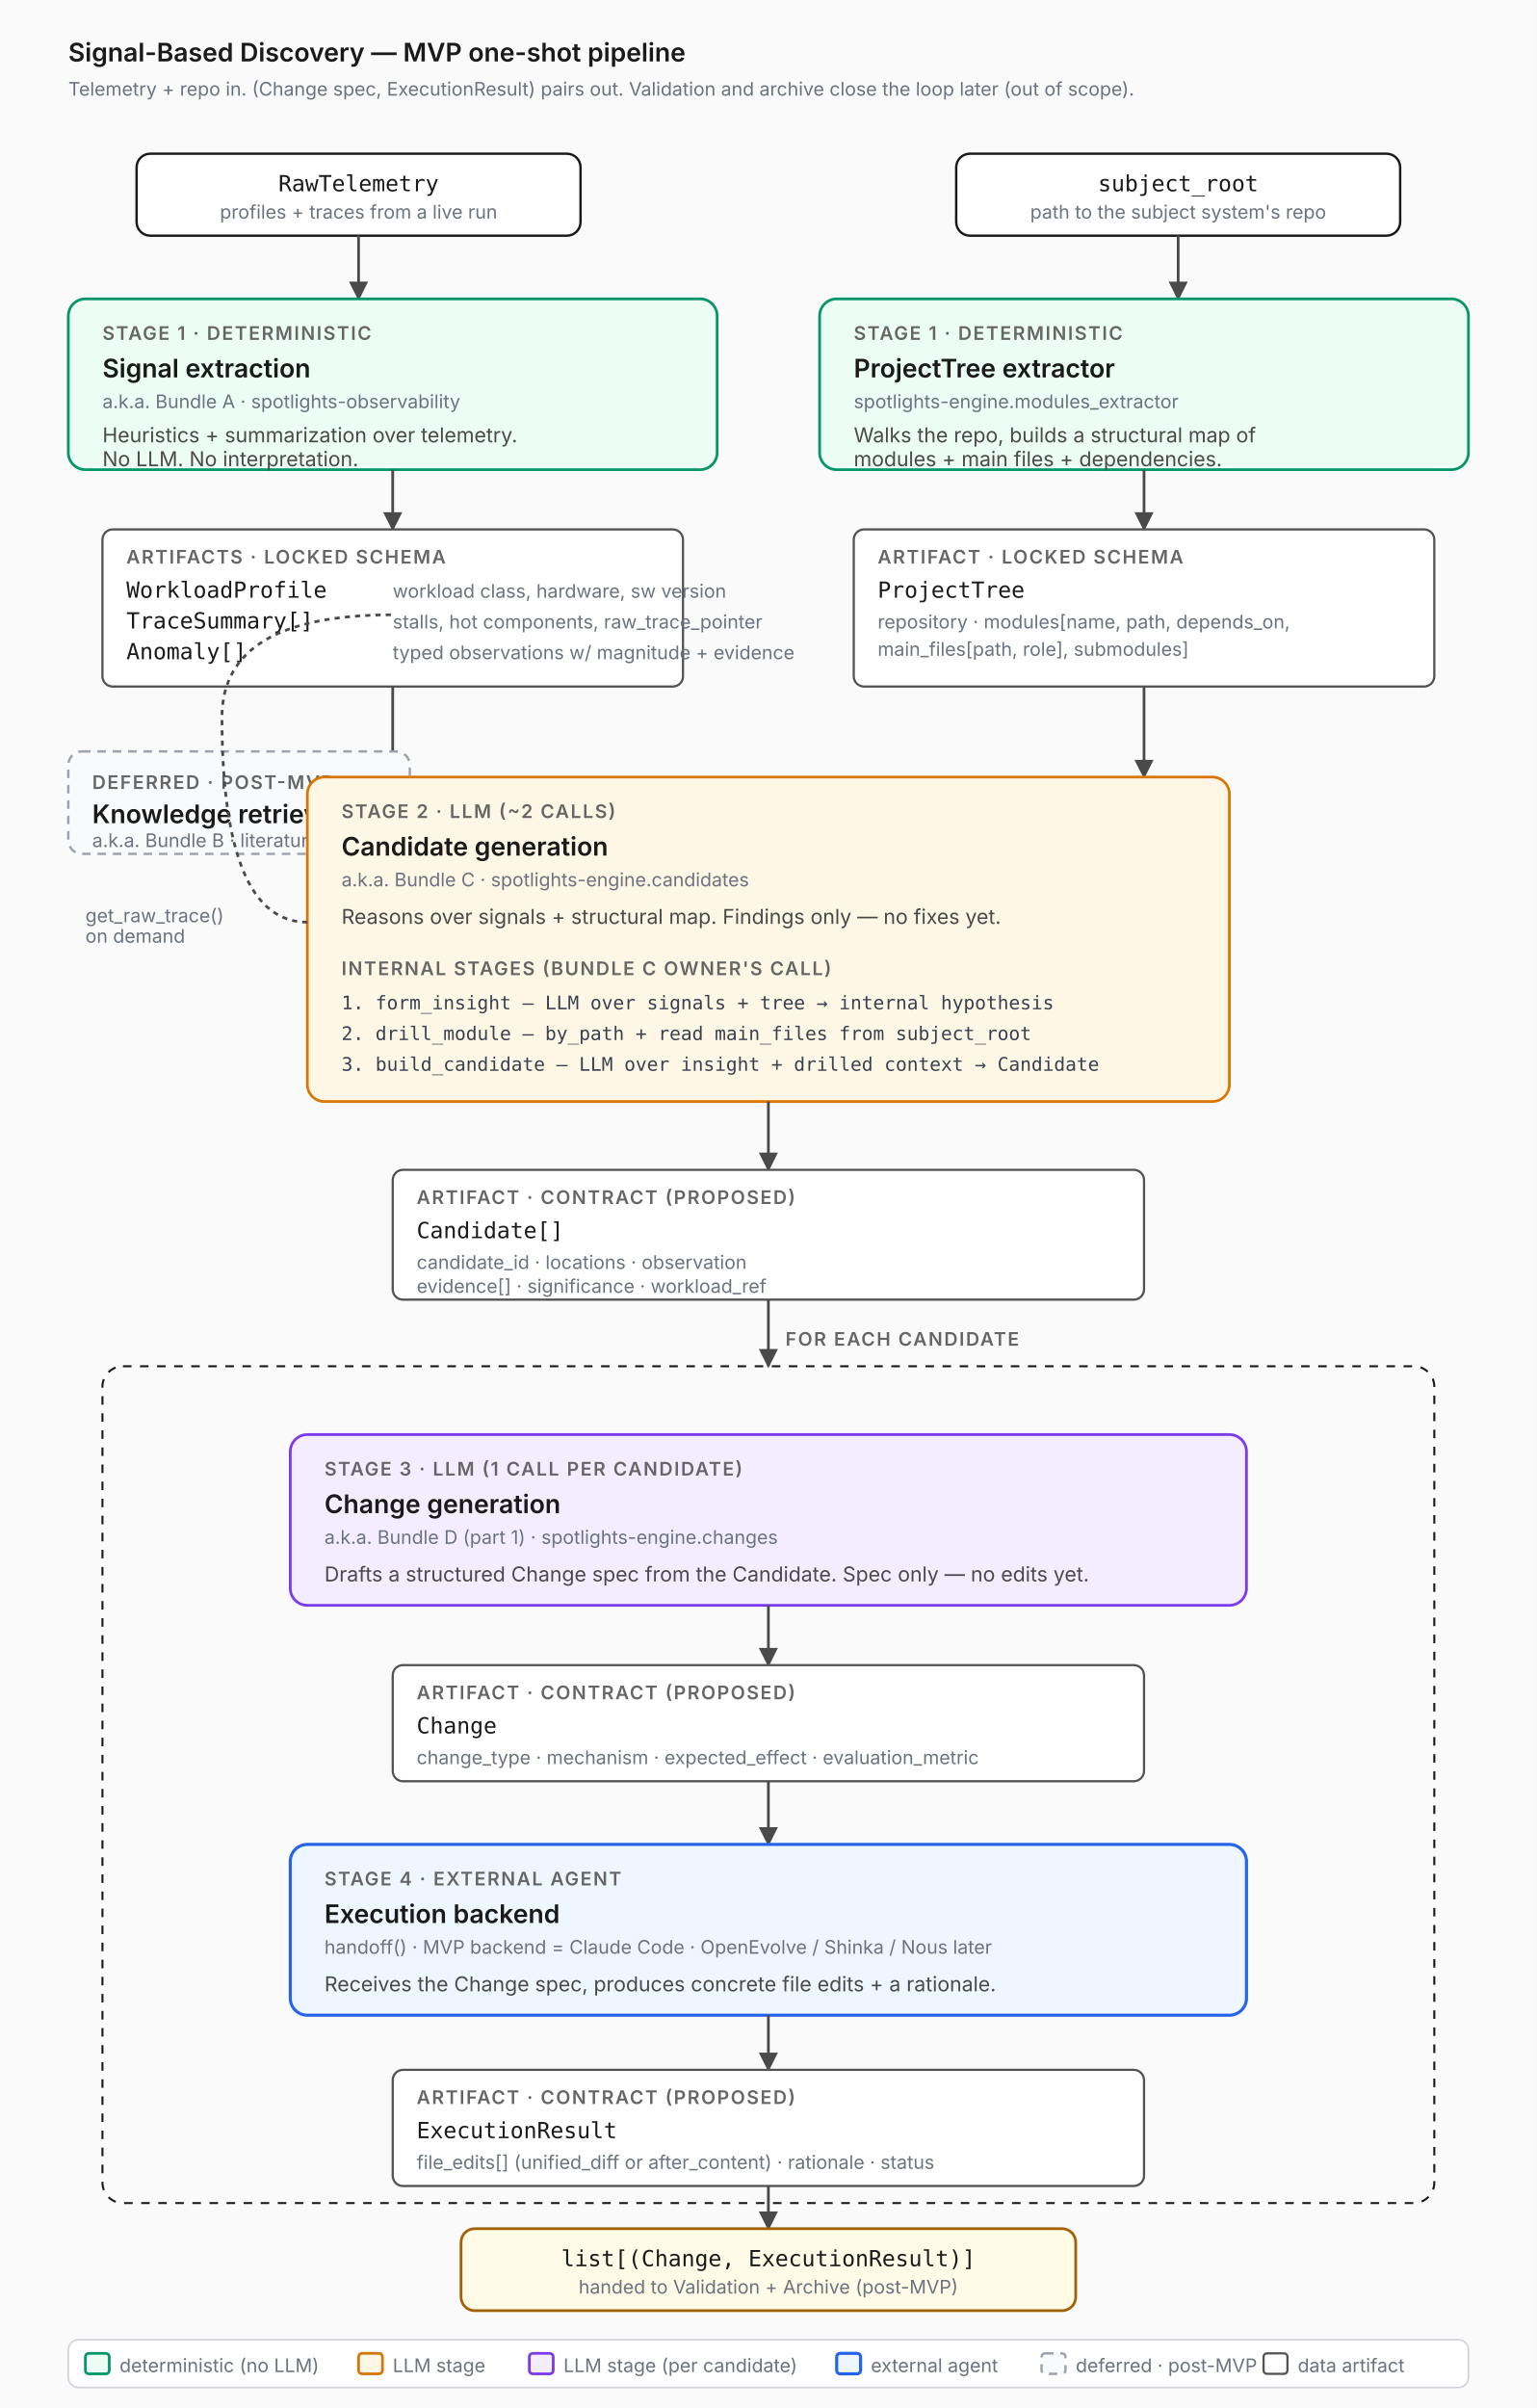
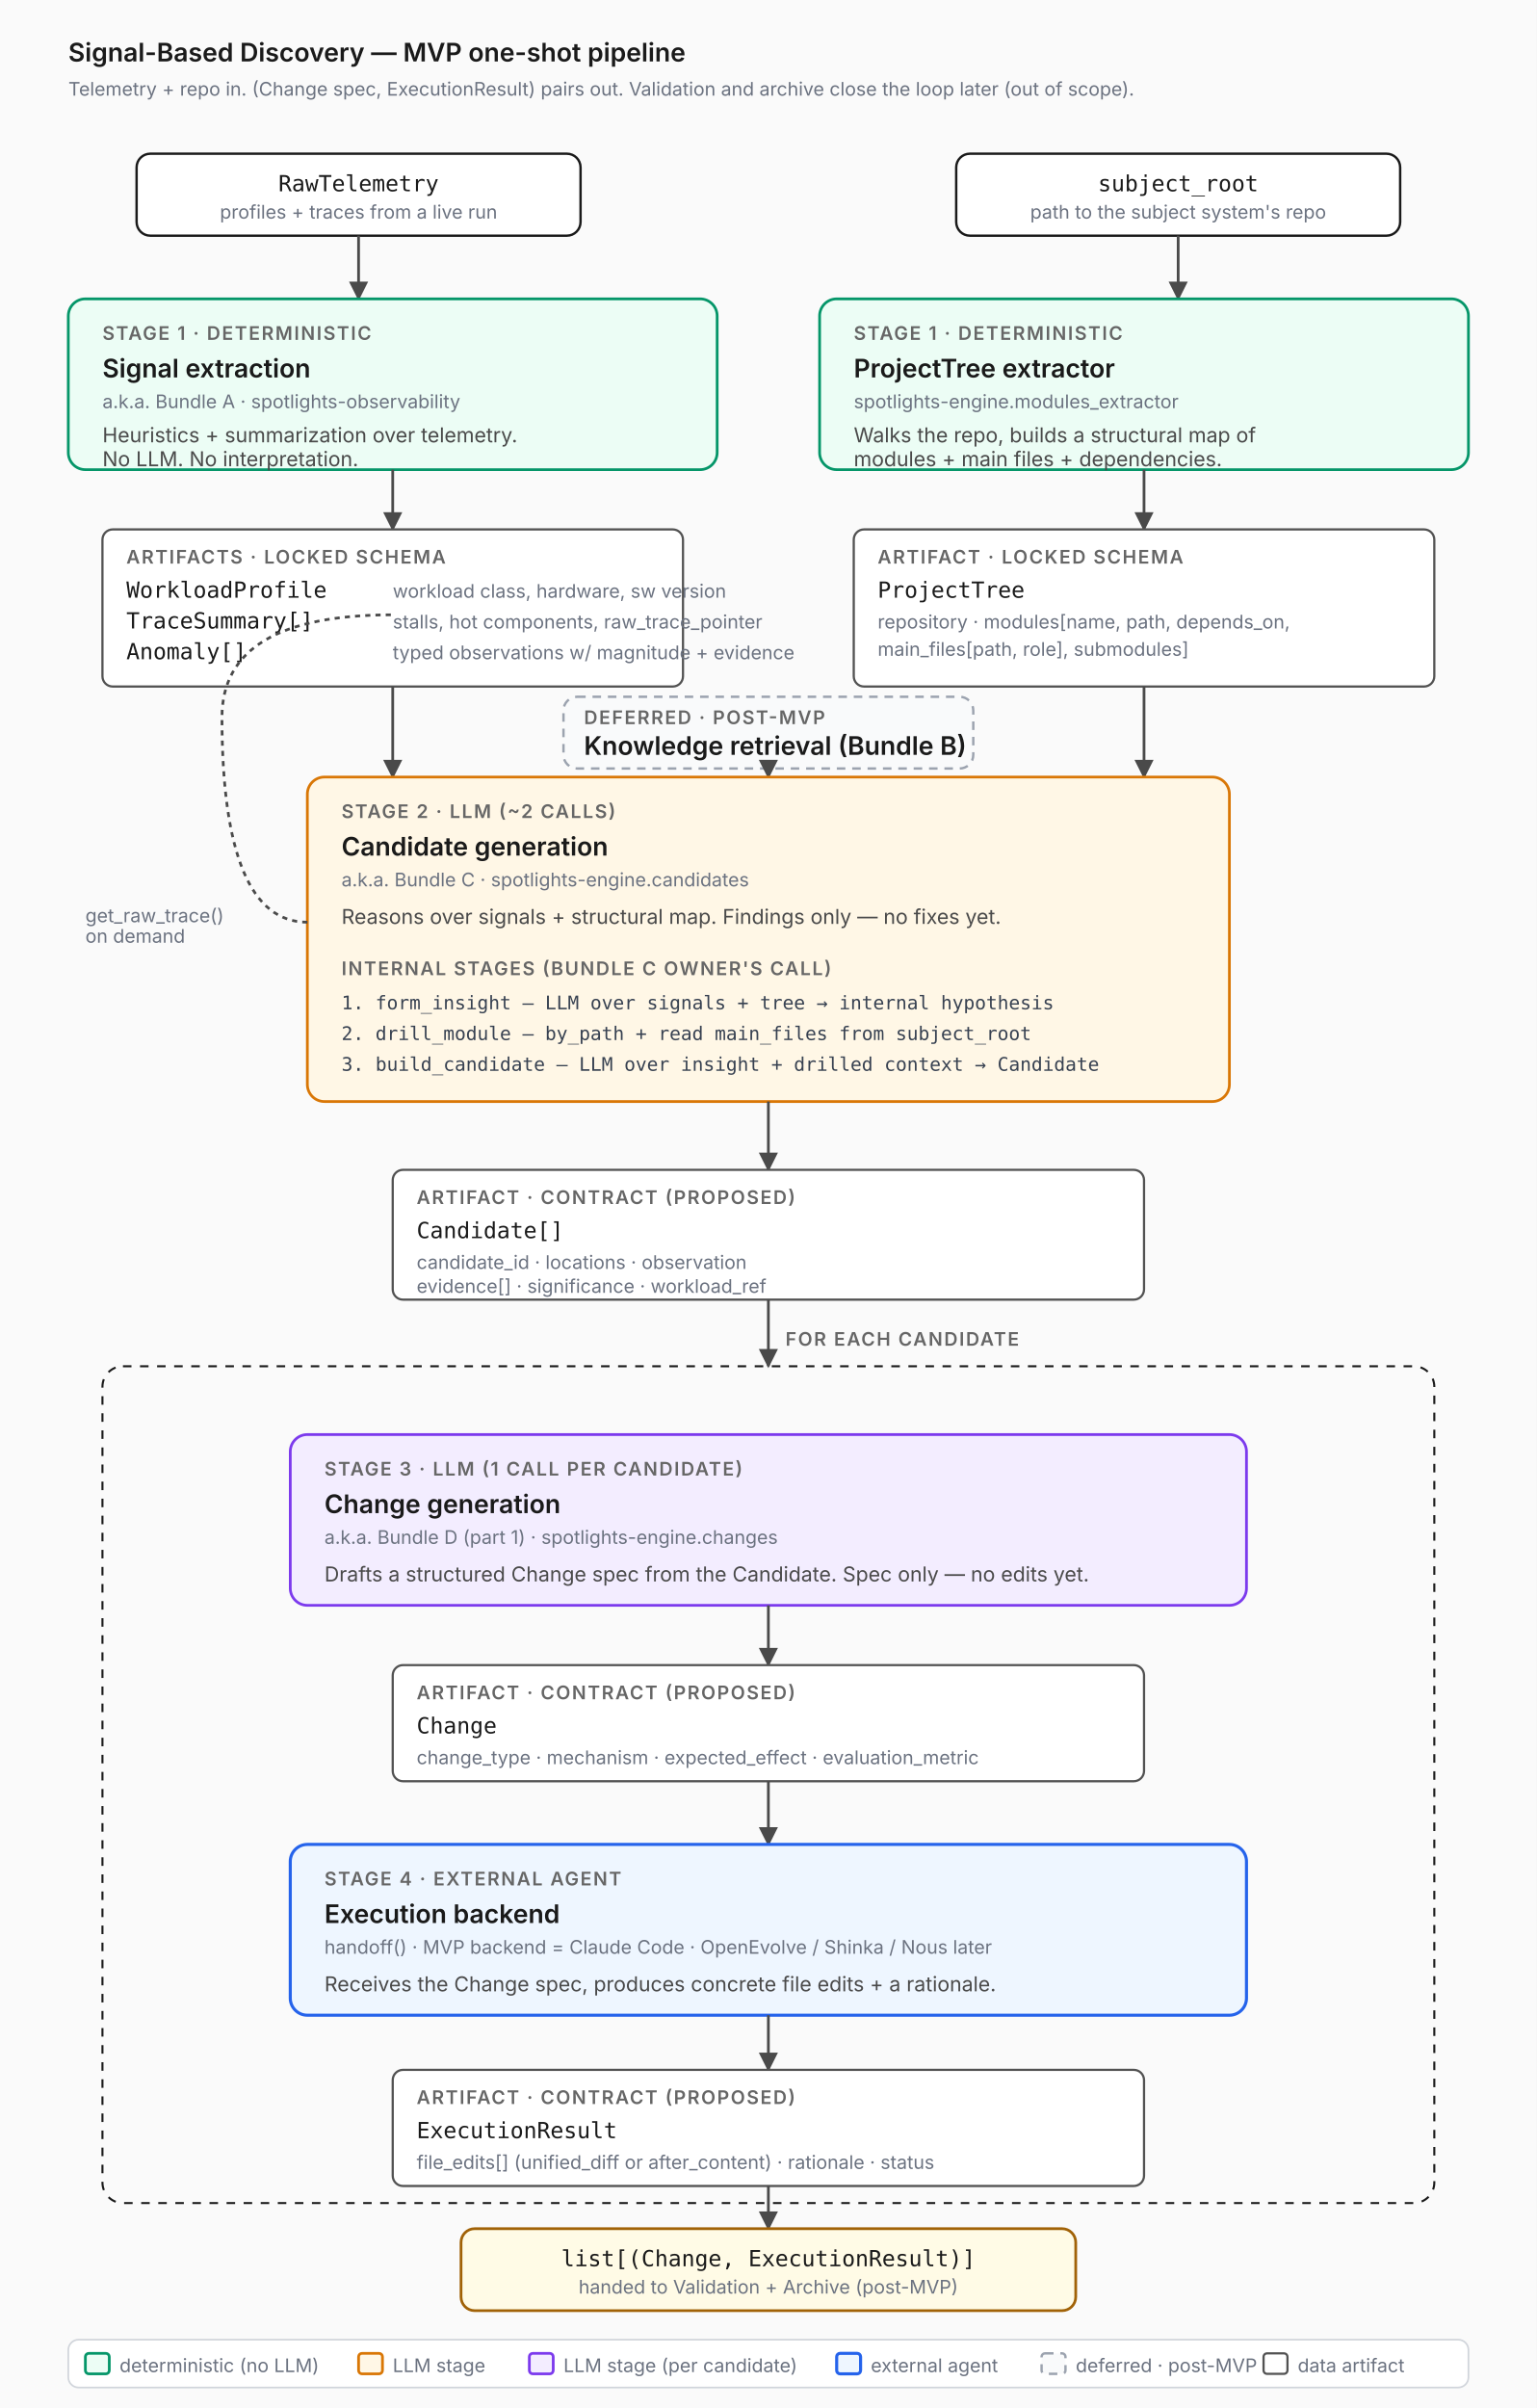
<svg xmlns="http://www.w3.org/2000/svg" viewBox="0 0 900 1410" font-family="-apple-system, Inter, system-ui, sans-serif">
  <defs>
    <marker id="arr" viewBox="0 0 10 10" refX="9" refY="5" markerWidth="7" markerHeight="7" orient="auto-start-reverse">
      <path d="M0,0 L10,5 L0,10 z" fill="#4a4a4a" />
    </marker>
    <style>
      .title  { font-weight:600; font-size:15px; fill:#1a1a1a; }
      .body   { font-weight:400; font-size:12px; fill:#4a4a4a; }
      .small  { font-weight:400; font-size:11px; fill:#6b7280; }
      .mono   { font-family: ui-monospace, Menlo, monospace; font-weight:500; font-size:13px; fill:#1a1a1a; }
      .monosm { font-family: ui-monospace, Menlo, monospace; font-weight:400; font-size:11px; fill:#374151; }
      .line   { stroke:#4a4a4a; stroke-width:1.6; fill:none; }
      .panel  { fill:#fff; stroke:#1a1a1a; stroke-width:1.4; }
      .det    { fill:#ecfdf5; stroke:#059669; stroke-width:1.6; }
      .llm    { fill:#fff7e6; stroke:#d97706; stroke-width:1.6; }
      .llm2   { fill:#f3edff; stroke:#7c3aed; stroke-width:1.6; }
      .backend{ fill:#eef6ff; stroke:#2563eb; stroke-width:1.8; }
      .deferred{ fill:#f9fafb; stroke:#9ca3af; stroke-width:1.4; stroke-dasharray:5 4; }
      .artifact{ fill:#ffffff; stroke:#525252; stroke-width:1.3; }
      .out    { fill:#fffbe6; stroke:#a16207; stroke-width:1.6; }
      .label  { font-weight:600; font-size:11px; fill:#666; letter-spacing:0.08em; }
      .loop   { fill:none; stroke:#1a1a1a; stroke-width:1.2; stroke-dasharray:5 5; }
      .legendbox { fill:#ffffff; stroke:#d1d5db; stroke-width:1; }
    </style>
  </defs>
  <rect width="900" height="1410" fill="#fafafa" />
  <text x="40" y="36" class="title" font-size="18">Signal-Based Discovery — MVP one-shot pipeline</text>
  <text x="40" y="56" class="small">Telemetry + repo in. (Change spec, ExecutionResult) pairs out. Validation and archive close the loop later (out of scope).</text>
  <g transform="translate(80,90)">
    <rect width="260" height="48" rx="8" class="panel" />
    <text x="130" y="22" text-anchor="middle" class="mono">RawTelemetry</text>
    <text x="130" y="38" text-anchor="middle" class="small">profiles + traces from a live run</text>
  </g>
  <g transform="translate(560,90)">
    <rect width="260" height="48" rx="8" class="panel" />
    <text x="130" y="22" text-anchor="middle" class="mono">subject_root</text>
    <text x="130" y="38" text-anchor="middle" class="small">path to the subject system's repo</text>
  </g>
  <path class="line" marker-end="url(#arr)" d="M210 138 V 175" />
  <path class="line" marker-end="url(#arr)" d="M690 138 V 175" />
  <g transform="translate(40,175)">
    <rect width="380" height="100" rx="10" class="det" />
    <text x="20" y="24" class="label">STAGE 1 · DETERMINISTIC</text>
    <text x="20" y="46" class="title">Signal extraction</text>
    <text x="20" y="64" class="small">a.k.a. Bundle A · spotlights-observability</text>
    <text x="20" y="84" class="body">Heuristics + summarization over telemetry.</text>
    <text x="20" y="98" class="body">No LLM. No interpretation.</text>
  </g>
  <g transform="translate(480,175)">
    <rect width="380" height="100" rx="10" class="det" />
    <text x="20" y="24" class="label">STAGE 1 · DETERMINISTIC</text>
    <text x="20" y="46" class="title">ProjectTree extractor</text>
    <text x="20" y="64" class="small">spotlights-engine.modules_extractor</text>
    <text x="20" y="84" class="body">Walks the repo, builds a structural map of</text>
    <text x="20" y="98" class="body">modules + main files + dependencies.</text>
  </g>
  <path class="line" marker-end="url(#arr)" d="M230 275 V 310" />
  <path class="line" marker-end="url(#arr)" d="M670 275 V 310" />
  <g transform="translate(60,310)">
    <rect width="340" height="92" rx="6" class="artifact" />
    <text x="14" y="20" class="label">ARTIFACTS · LOCKED SCHEMA</text>
    <text x="14" y="40" class="mono">WorkloadProfile</text>
    <text x="170" y="40" class="small">workload class, hardware, sw version</text>
    <text x="14" y="58" class="mono">TraceSummary[]</text>
    <text x="170" y="58" class="small">stalls, hot components, raw_trace_pointer</text>
    <text x="14" y="76" class="mono">Anomaly[]</text>
    <text x="170" y="76" class="small">typed observations w/ magnitude + evidence</text>
  </g>
  <g transform="translate(500,310)">
    <rect width="340" height="92" rx="6" class="artifact" />
    <text x="14" y="20" class="label">ARTIFACT · LOCKED SCHEMA</text>
    <text x="14" y="40" class="mono">ProjectTree</text>
    <text x="14" y="58" class="small">repository · modules[name, path, depends_on,</text>
    <text x="14" y="74" class="small">main_files[path, role], submodules]</text>
  </g>
  <path class="line" marker-end="url(#arr)" d="M230 402 V 455" />
  <path class="line" marker-end="url(#arr)" d="M670 402 V 455" />
-   <g transform="translate(40,440)">
-     <rect width="200" height="60" rx="8" class="deferred" />
-     <text x="14" y="22" class="label">DEFERRED · POST-MVP</text>
-     <text x="14" y="42" class="title" fill="#6b7280">Knowledge retrieval</text>
-     <text x="14" y="56" class="small">a.k.a. Bundle B · literature / web</text>
+   <g transform="translate(330,408)">
+     <rect width="240" height="42" rx="8" class="deferred" />
+     <text x="12" y="16" class="label">DEFERRED · POST-MVP</text>
+     <text x="12" y="34" class="title" fill="#6b7280" font-size="13">Knowledge retrieval (Bundle B)</text>
  </g>
-   <path class="line" marker-end="url(#arr)" stroke-dasharray="4 3" d="M240 470 H 295 V 510" />
+   <path class="line" stroke-dasharray="4 3" marker-end="url(#arr)" d="M450 450 V 455" />
  <g transform="translate(180,455)">
    <rect width="540" height="190" rx="10" class="llm" />
    <text x="20" y="24" class="label">STAGE 2 · LLM (~2 CALLS)</text>
    <text x="20" y="46" class="title">Candidate generation</text>
    <text x="20" y="64" class="small">a.k.a. Bundle C · spotlights-engine.candidates</text>
    <text x="20" y="86" class="body">Reasons over signals + structural map. Findings only — no fixes yet.</text>
    <text x="20" y="116" class="label">INTERNAL STAGES (BUNDLE C OWNER'S CALL)</text>
    <text x="20" y="136" class="monosm">1.  form_insight       — LLM over signals + tree → internal hypothesis</text>
    <text x="20" y="154" class="monosm">2.  drill_module       — by_path + read main_files from subject_root</text>
    <text x="20" y="172" class="monosm">3.  build_candidate    — LLM over insight + drilled context → Candidate</text>
  </g>
  <path class="line" stroke-dasharray="3 3" d="M180 540 Q 130 540 130 420 Q 130 360 230 360" />
  <text x="50" y="540" class="small">get_raw_trace()</text>
  <text x="50" y="552" class="small">on demand</text>
  <path class="line" marker-end="url(#arr)" d="M450 645 V 685" />
  <g transform="translate(230,685)">
    <rect width="440" height="76" rx="6" class="artifact" />
    <text x="14" y="20" class="label">ARTIFACT · CONTRACT (PROPOSED)</text>
    <text x="14" y="40" class="mono">Candidate[]</text>
    <text x="14" y="58" class="small">candidate_id · locations · observation</text>
    <text x="14" y="72" class="small">evidence[] · significance · workload_ref</text>
  </g>
  <path class="line" marker-end="url(#arr)" d="M450 761 V 800" />
  <text x="460" y="788" class="label">FOR EACH CANDIDATE</text>
  <rect x="60" y="800" width="780" height="490" rx="12" class="loop" />
  <g transform="translate(170,840)">
    <rect width="560" height="100" rx="10" class="llm2" />
    <text x="20" y="24" class="label">STAGE 3 · LLM (1 CALL PER CANDIDATE)</text>
    <text x="20" y="46" class="title">Change generation</text>
    <text x="20" y="64" class="small">a.k.a. Bundle D (part 1) · spotlights-engine.changes</text>
    <text x="20" y="86" class="body">Drafts a structured Change spec from the Candidate. Spec only — no edits yet.</text>
  </g>
  <path class="line" marker-end="url(#arr)" d="M450 940 V 975" />
  <g transform="translate(230,975)">
    <rect width="440" height="68" rx="6" class="artifact" />
    <text x="14" y="20" class="label">ARTIFACT · CONTRACT (PROPOSED)</text>
    <text x="14" y="40" class="mono">Change</text>
    <text x="14" y="58" class="small">change_type · mechanism · expected_effect · evaluation_metric</text>
  </g>
  <path class="line" marker-end="url(#arr)" d="M450 1043 V 1080" />
  <g transform="translate(170,1080)">
    <rect width="560" height="100" rx="10" class="backend" />
    <text x="20" y="24" class="label">STAGE 4 · EXTERNAL AGENT</text>
    <text x="20" y="46" class="title">Execution backend</text>
    <text x="20" y="64" class="small">handoff() · MVP backend = Claude Code · OpenEvolve / Shinka / Nous later</text>
    <text x="20" y="86" class="body">Receives the Change spec, produces concrete file edits + a rationale.</text>
  </g>
  <path class="line" marker-end="url(#arr)" d="M450 1180 V 1212" />
  <g transform="translate(230,1212)">
    <rect width="440" height="68" rx="6" class="artifact" />
    <text x="14" y="20" class="label">ARTIFACT · CONTRACT (PROPOSED)</text>
    <text x="14" y="40" class="mono">ExecutionResult</text>
    <text x="14" y="58" class="small">file_edits[] (unified_diff or after_content) · rationale · status</text>
  </g>
  <path class="line" marker-end="url(#arr)" d="M450 1280 V 1305" />
  <g transform="translate(270,1305)">
    <rect width="360" height="48" rx="8" class="out" />
    <text x="180" y="22" text-anchor="middle" class="mono">list[(Change, ExecutionResult)]</text>
    <text x="180" y="38" text-anchor="middle" class="small">handed to Validation + Archive (post-MVP)</text>
  </g>
  <g transform="translate(40,1370)">
    <rect width="820" height="28" rx="6" class="legendbox" />
    <rect x="10" y="8" width="14" height="12" rx="2" class="det" />
    <text x="30" y="19" class="small">deterministic (no LLM)</text>
    <rect x="170" y="8" width="14" height="12" rx="2" class="llm" />
    <text x="190" y="19" class="small">LLM stage</text>
    <rect x="270" y="8" width="14" height="12" rx="2" class="llm2" />
    <text x="290" y="19" class="small">LLM stage (per candidate)</text>
    <rect x="450" y="8" width="14" height="12" rx="2" class="backend" />
    <text x="470" y="19" class="small">external agent</text>
    <rect x="570" y="8" width="14" height="12" rx="2" class="deferred" />
    <text x="590" y="19" class="small">deferred · post-MVP</text>
    <rect x="700" y="8" width="14" height="12" rx="2" class="artifact" />
    <text x="720" y="19" class="small">data artifact</text>
  </g>
</svg>
